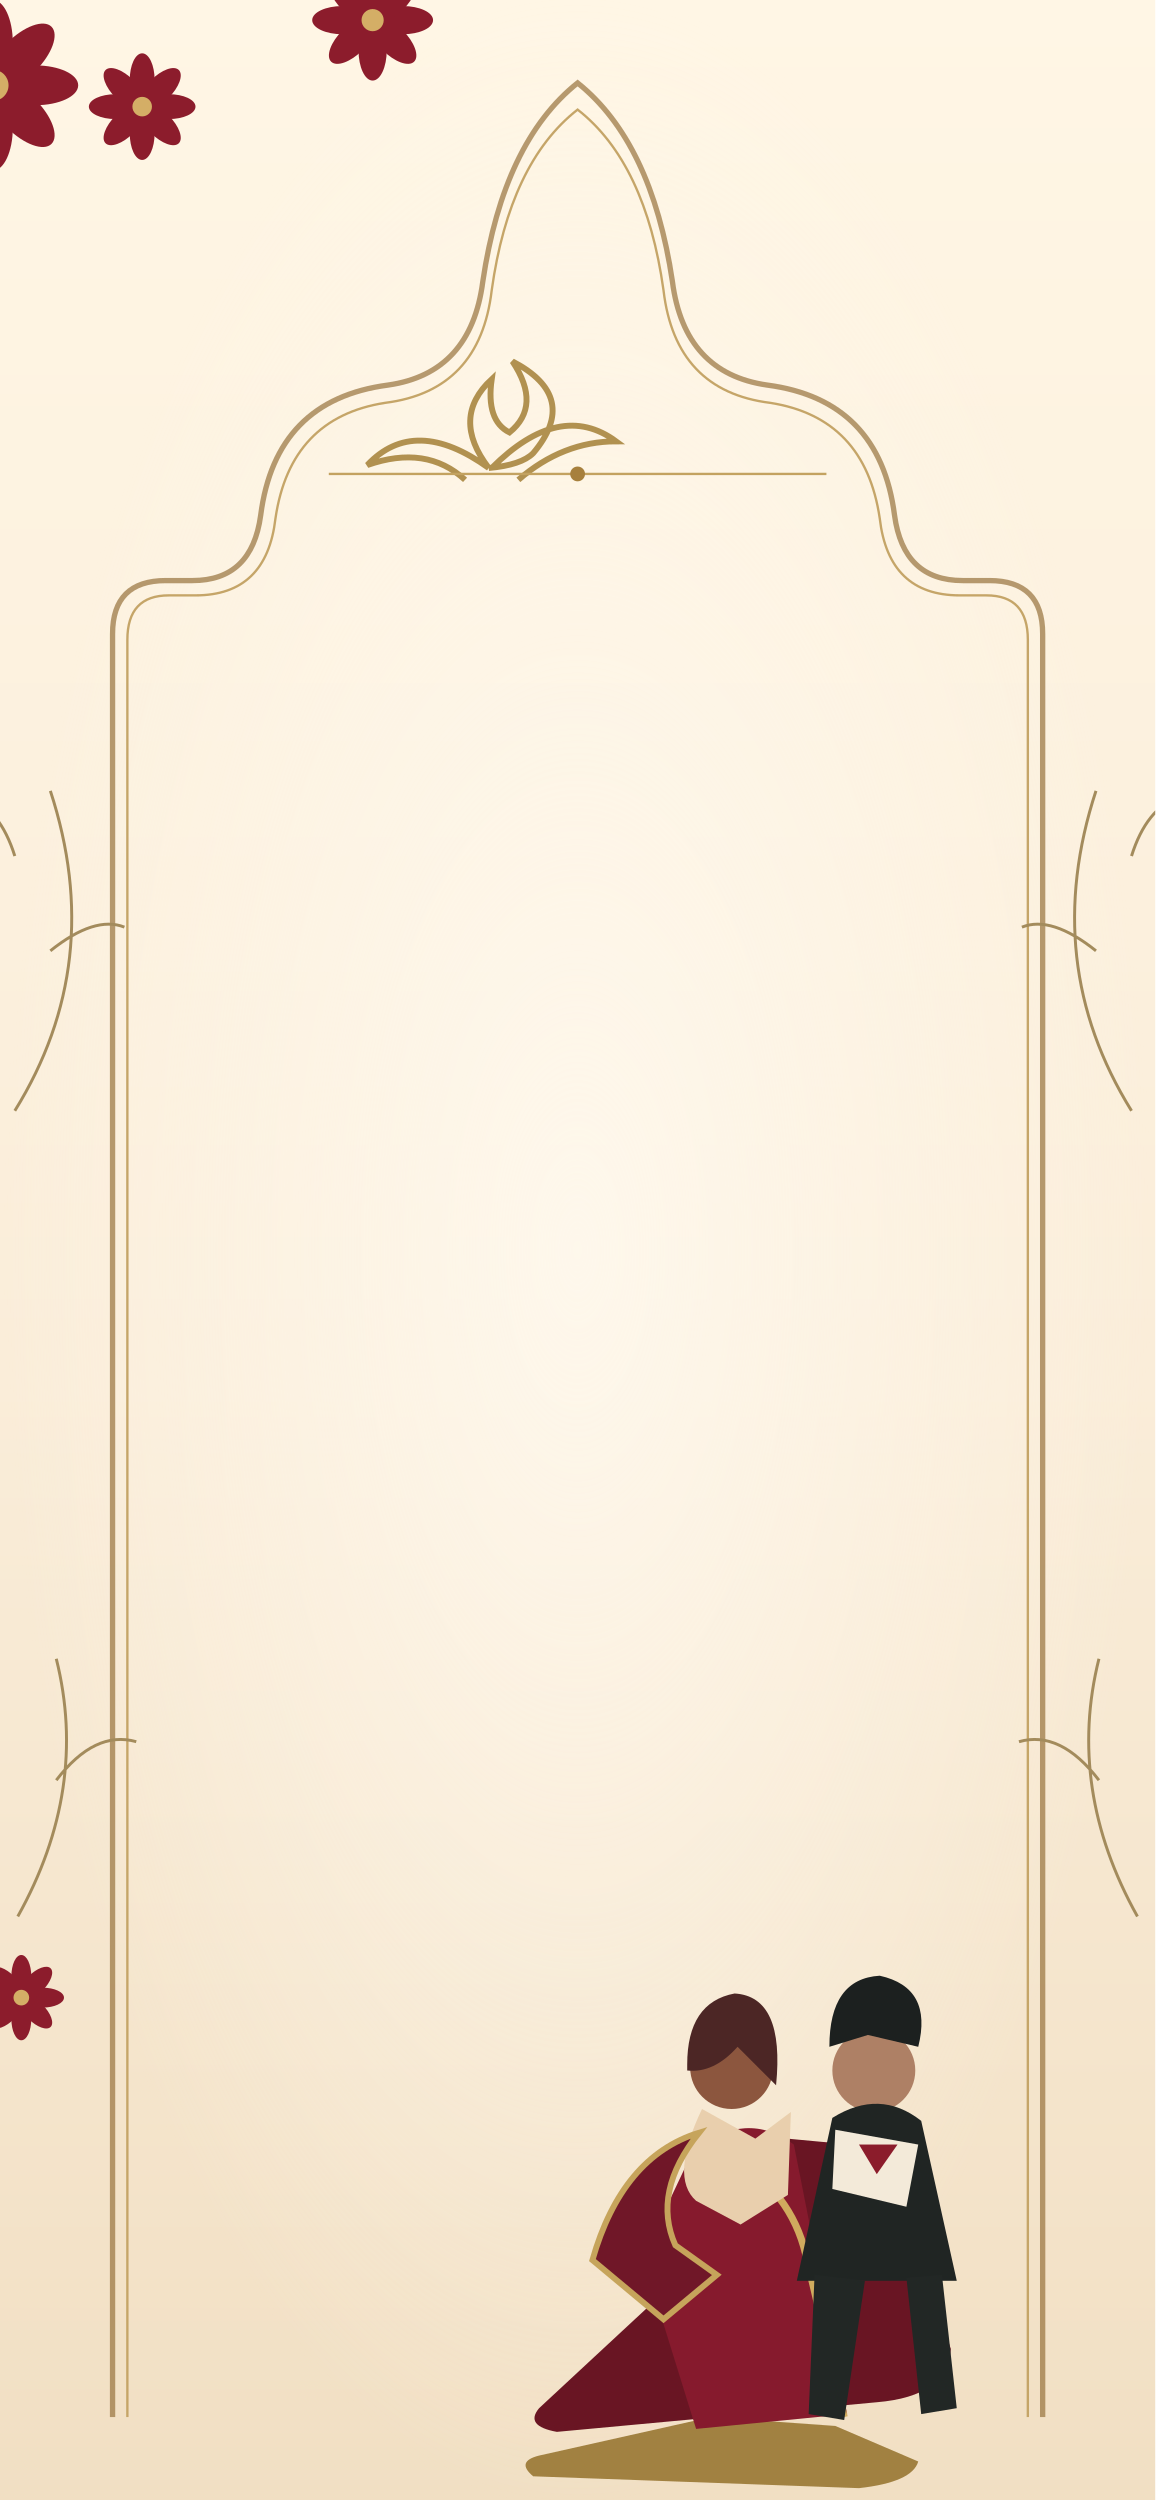
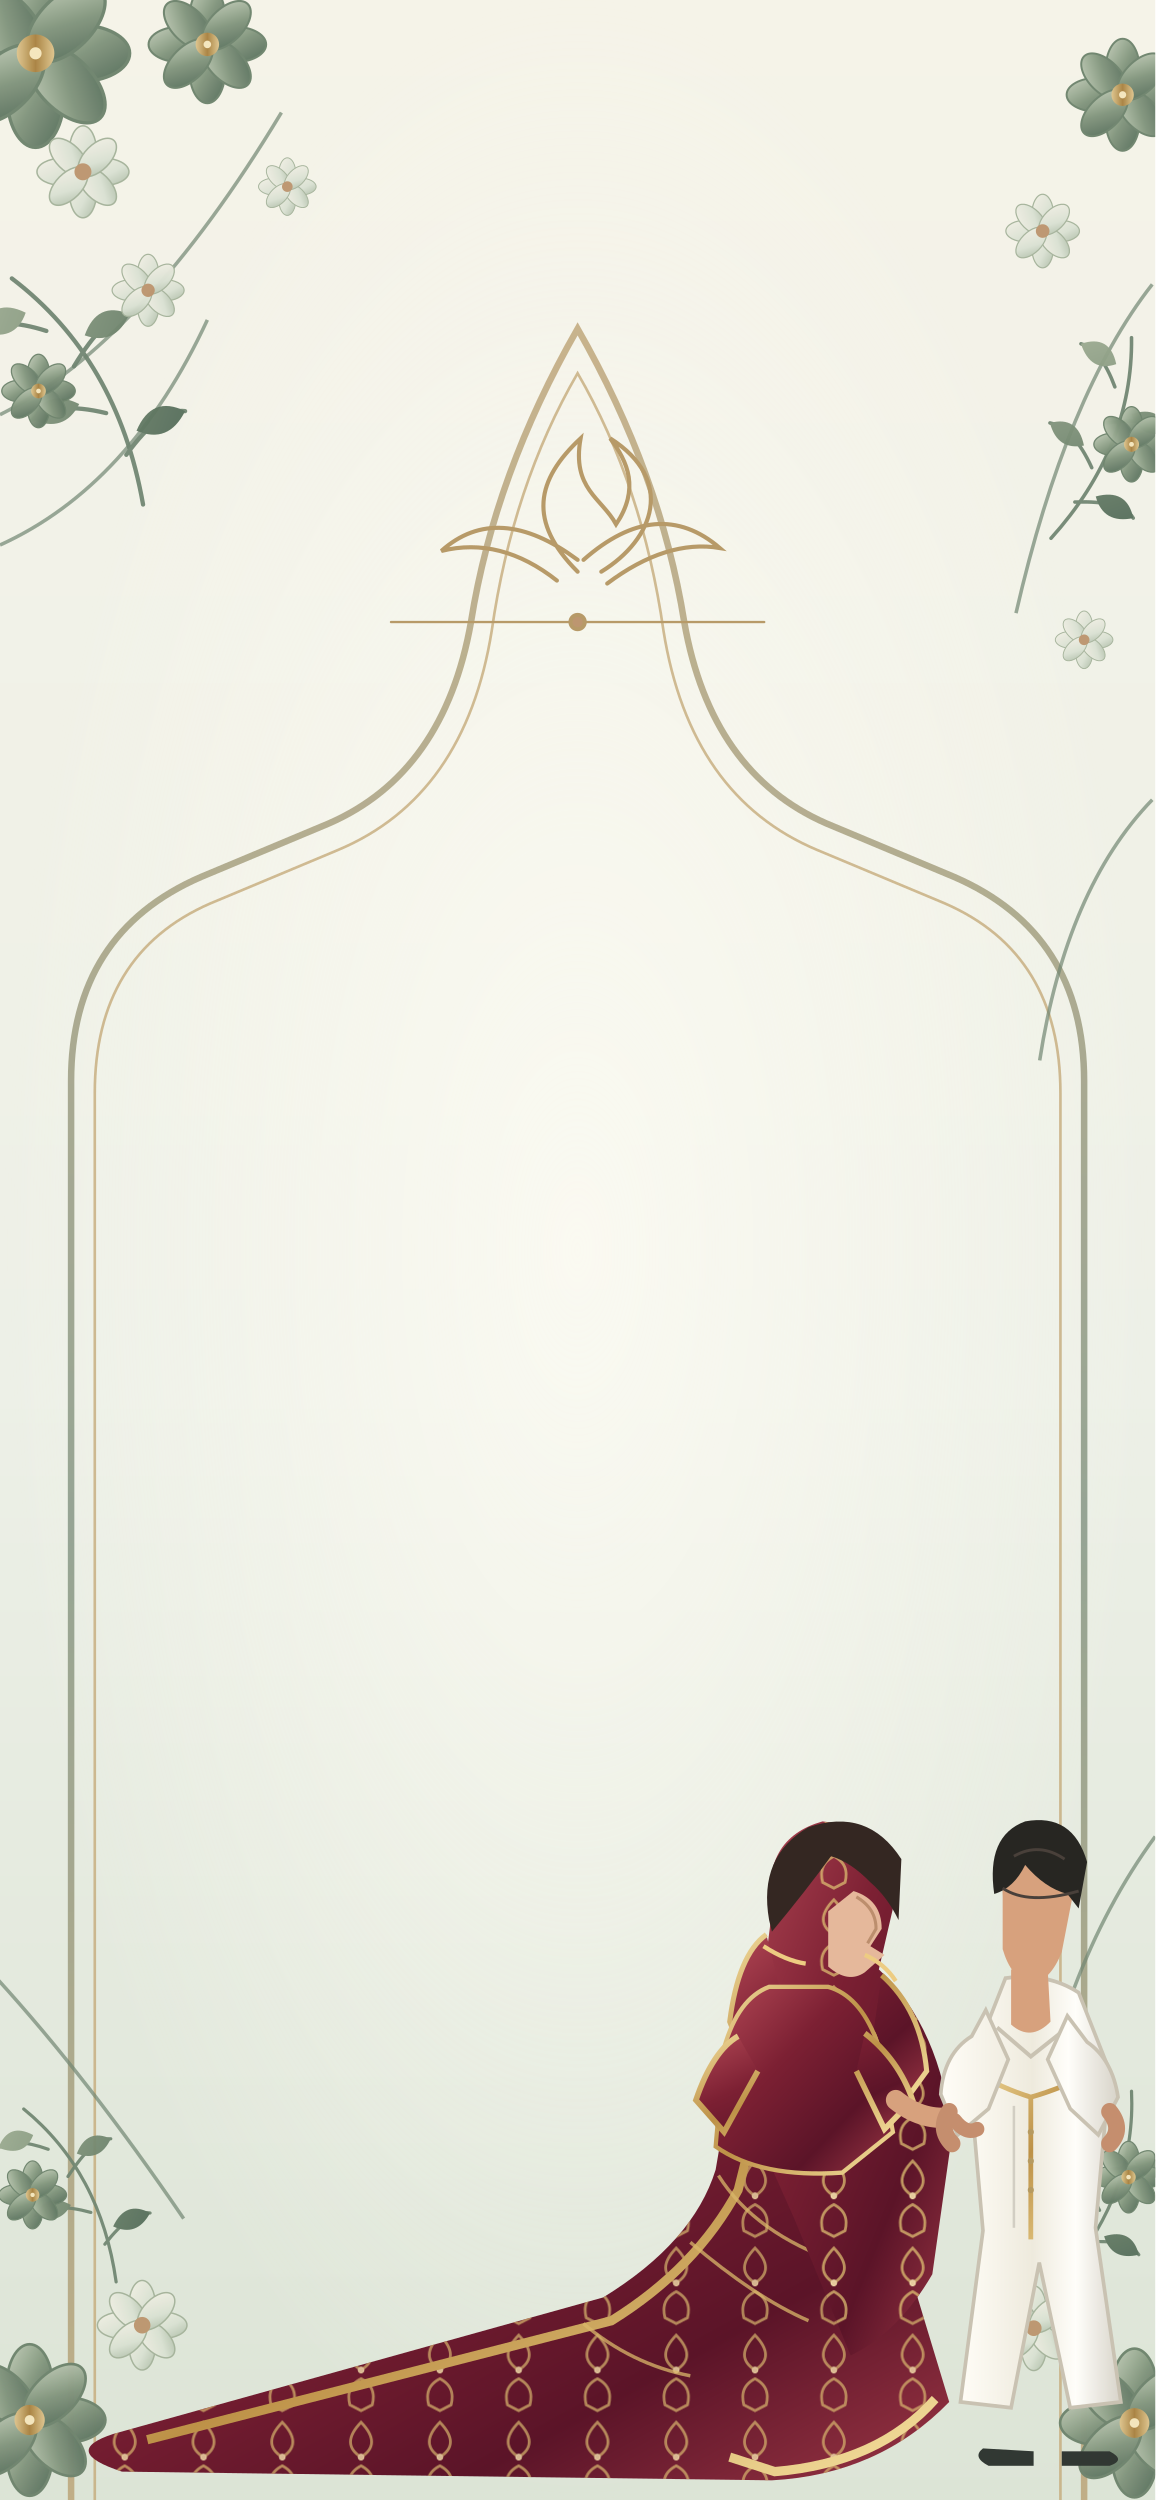
<svg xmlns="http://www.w3.org/2000/svg" viewBox="0 0 390 844" preserveAspectRatio="xMidYMid slice">
  <defs>
    <linearGradient id="paper" x2="0" y2="1">
-       <stop stop-color="#fff6e5" />
-       <stop offset=".55" stop-color="#faedd9" />
-       <stop offset="1" stop-color="#f1dfc3" />
+       <stop stop-color="#f5f3e8" />
+       <stop offset=".55" stop-color="#edf0e7" />
+       <stop offset="1" stop-color="#dce4d6" />
    </linearGradient>
-     <radialGradient id="shine">
-       <stop stop-color="#fffaf0" stop-opacity=".8" />
-       <stop offset="1" stop-color="#fffaf0" stop-opacity="0" />
+     <radialGradient id="glow">
+       <stop stop-color="#fffdf5" stop-opacity=".72" />
+       <stop offset="1" stop-color="#fffdf5" stop-opacity="0" />
    </radialGradient>
-     <g id="blossom">
-       <g fill="#8c1c2c">
-         <ellipse cy="-6" ry="6" rx="2.8" />
-         <ellipse cy="6" ry="6" rx="2.8" />
-         <ellipse cx="-6" rx="6" ry="2.8" />
-         <ellipse cx="6" rx="6" ry="2.8" />
-         <ellipse cx="-4" cy="-4" ry="6" rx="2.8" transform="rotate(-45 -4 -4)" />
-         <ellipse cx="4" cy="4" ry="6" rx="2.8" transform="rotate(-45 4 4)" />
-         <ellipse cx="-4" cy="4" ry="6" rx="2.8" transform="rotate(45 -4 4)" />
-         <ellipse cx="4" cy="-4" ry="6" rx="2.8" transform="rotate(45 4 -4)" />
+     <linearGradient id="archStroke" x1="0" y1="0" x2="0" y2="1">
+       <stop stop-color="#b79a68" />
+       <stop offset=".55" stop-color="#748774" />
+       <stop offset="1" stop-color="#b79a68" />
+     </linearGradient>
+     <linearGradient id="sagePetal" x1="0" y1="0" x2="1" y2="1">
+       <stop stop-color="#c5d0bb" />
+       <stop offset=".52" stop-color="#82957d" />
+       <stop offset="1" stop-color="#536b59" />
+     </linearGradient>
+     <linearGradient id="palePetal" x1="0" y1="0" x2="1" y2="1">
+       <stop stop-color="#f4f1e5" />
+       <stop offset=".6" stop-color="#d9e0d2" />
+       <stop offset="1" stop-color="#aebca7" />
+     </linearGradient>
+     <linearGradient id="leafTone" x1="0" y1="0" x2="1" y2="1">
+       <stop stop-color="#9cab90" />
+       <stop offset="1" stop-color="#526b57" />
+     </linearGradient>
+     <linearGradient id="goldLine" x1="0" y1="0" x2="1" y2="0">
+       <stop stop-color="#dec58e" />
+       <stop offset=".5" stop-color="#a98342" />
+       <stop offset="1" stop-color="#dec58e" />
+     </linearGradient>
+     <g id="bloom">
+       <g fill="url(#sagePetal)" stroke="#6f856e" stroke-width=".55">
+         <ellipse cy="-7" ry="8.5" rx="4.7" />
+         <ellipse cy="7" ry="8.5" rx="4.7" />
+         <ellipse cx="-7" rx="8.5" ry="4.7" />
+         <ellipse cx="7" rx="8.5" ry="4.7" />
+         <ellipse cx="-5" cy="-5" rx="4.4" ry="8" transform="rotate(-45 -5 -5)" />
+         <ellipse cx="5" cy="5" rx="4.4" ry="8" transform="rotate(-45 5 5)" />
+         <ellipse cx="-5" cy="5" rx="4.4" ry="8" transform="rotate(45 -5 5)" />
+         <ellipse cx="5" cy="-5" rx="4.4" ry="8" transform="rotate(45 5 -5)" />
      </g>
-       <circle r="2.2" fill="#d4ae66" />
+       <circle r="3.1" fill="url(#goldLine)" />
+       <circle r="1" fill="#f4e5bd" />
    </g>
+     <g id="bloom-pale">
+       <g fill="url(#palePetal)" stroke="#a5b39b" stroke-width=".45">
+         <ellipse cy="-6" ry="7.5" rx="4" />
+         <ellipse cy="6" ry="7.5" rx="4" />
+         <ellipse cx="-6" rx="7.5" ry="4" />
+         <ellipse cx="6" rx="7.5" ry="4" />
+         <ellipse cx="-4.2" cy="-4.2" rx="3.8" ry="7" transform="rotate(-45 -4.2 -4.2)" />
+         <ellipse cx="4.2" cy="4.2" rx="3.8" ry="7" transform="rotate(-45 4.2 4.2)" />
+         <ellipse cx="-4.2" cy="4.2" rx="3.8" ry="7" transform="rotate(45 -4.2 4.2)" />
+         <ellipse cx="4.2" cy="-4.2" rx="3.8" ry="7" transform="rotate(45 4.2 -4.2)" />
+       </g>
+       <circle r="2.5" fill="#bd9670" />
+     </g>
+     <g id="sprig" fill="none" stroke="#718672" stroke-width="1.4" stroke-linecap="round">
+       <path d="M0 0Q22 37 12 84M4 20Q-8 10-16 12M8 34Q24 22 31 25M12 52Q-2 42-11 45M13 67Q29 57 36 61" />
+       <g fill="url(#leafTone)" stroke="none">
+         <path d="M-16 12q8-9 16 0-7 8-16 0Zm47 13q-8-8-16 1 8 7 16-1Zm-42 20q8-8 16 1-8 7-16-1Zm47 16q-8-9-17 0 8 8 17 0Z" />
+       </g>
+     </g>
+     <linearGradient id="bridalRuby" x1="0" y1="0" x2="1" y2="1">
+       <stop stop-color="#b34855" />
+       <stop offset=".38" stop-color="#7c2033" />
+       <stop offset=".72" stop-color="#5b1428" />
+       <stop offset="1" stop-color="#9a3544" />
+     </linearGradient>
+     <linearGradient id="bridalGold" x1="0" y1="0" x2="1" y2="1">
+       <stop stop-color="#f0d99a" />
+       <stop offset=".48" stop-color="#bd9147" />
+       <stop offset="1" stop-color="#f5df9d" />
+     </linearGradient>
+     <linearGradient id="groomIvory" x1="0" y1="0" x2="1" y2="0">
+       <stop stop-color="#fffdf7" />
+       <stop offset=".45" stop-color="#eeeadd" />
+       <stop offset=".72" stop-color="#fffefa" />
+       <stop offset="1" stop-color="#d7d3c9" />
+     </linearGradient>
+     <pattern id="bridalEmbroidery" width="28" height="30" patternUnits="userSpaceOnUse">
+       <path d="M14 2c-5 5-5 9 0 12 5-3 5-7 0-12Zm0 15c-4 2-5 5-4 9l4 2 4-2c1-4 0-7-4-9Z" fill="none" stroke="#dfbf72" stroke-width="1" opacity=".8" />
+       <circle cx="14" cy="14" r="1.2" fill="#f3dfaa" />
+     </pattern>
  </defs>
  <rect width="390" height="844" fill="url(#paper)" />
-   <rect width="390" height="844" fill="url(#shine)" />
-   <path d="M38 816V214q0-18 18-18h9q20 0 23-22 5-39 43-44 28-4 32-35 7-47 32-67 25 20 32 67 4 31 32 35 38 5 43 44 3 22 23 22h9q18 0 18 18v602" fill="none" stroke="#97723c" stroke-width="1.8" opacity=".7" />
-   <path d="M43 816V216q0-15 14-15h9q24 0 27-26 5-34 37-39 32-4 36-38 6-43 29-61 23 18 29 61 4 34 36 38 32 5 37 39 3 26 27 26h9q14 0 14 15v600" fill="none" stroke="#c5a568" stroke-width=".8" />
-   <path d="M165 158q-13-17 1-30-2 14 6 18 11-9 1-24 23 12 7 31-4 4-15 5m0 0q-25-18-41-1 20-7 33 5m9-4q23-23 42-9-18 0-33 13" fill="none" stroke="#b19150" stroke-width="2" />
-   <path d="M111 160h168M158 160h73" stroke="#c3a260" stroke-width=".8" />
-   <circle cx="195" cy="160" r="2.5" fill="#a7803d" />
-   <g fill="none" stroke="#a38b5c" stroke-width="1">
-     <path d="M5 375q31-50 12-108m0 54q15-12 25-8m-37-24q-5-16-16-20M382 375q-31-50-12-108m0 54q-15-12-25-8m37-24q5-16 16-20M6 647q24-43 13-87m0 41q13-17 27-13M384 647q-24-43-13-87m0 41q-13-17-27-13" />
+   <rect width="390" height="844" fill="url(#glow)" />
+   <path d="M24 844V365Q24 315 68 296L111 278Q150 261 159 210Q167 160 195 111Q223 160 231 210Q240 261 279 278L322 296Q366 315 366 365V844" fill="none" stroke="url(#archStroke)" stroke-width="2.2" opacity=".72" />
+   <path d="M32 844V369Q32 322 71 305L114 287Q157 269 166 213Q173 164 195 126Q217 164 224 213Q233 269 276 287L319 305Q358 322 358 369V844" fill="none" stroke="#c4a978" stroke-width=".9" opacity=".78" />
+   <g fill="none" stroke="#b79a68" stroke-width="1.4" stroke-linecap="round">
+     <path d="M195 193c-17-17-14-31 1-45-3 17 7 20 12 29 8-12 4-21-2-29 22 14 15 34-3 45M195 189q-27-20-46-3 20-5 39 10m9-7q25-22 46-4-18-3-38 12" />
+     <path d="M132 210h126M174 210h42" stroke-width=".8" />
+     <circle cx="195" cy="210" r="2.4" fill="#bd9670" />
  </g>
-   <g>
-     <use href="#blossom" x="-1" y="12" transform="scale(2.4)" />
-     <use href="#blossom" x="32" y="24" transform="scale(1.5)" />
-     <use href="#blossom" x="74" y="4" transform="scale(1.7)" />
-     <use href="#blossom" x="389" y="14" transform="scale(2.5)" />
-     <use href="#blossom" x="356" y="35" transform="scale(1.7)" />
-     <use href="#blossom" x="315" y="4" transform="scale(1.6)" />
-     <use href="#blossom" x="3" y="778" transform="scale(3.4)" />
-     <use href="#blossom" x="47" y="824" transform="scale(2.5)" />
-     <use href="#blossom" x="94" y="793" transform="scale(1.7)" />
-     <use href="#blossom" x="388" y="783" transform="scale(3.4)" />
-     <use href="#blossom" x="341" y="828" transform="scale(2.4)" />
-     <use href="#blossom" x="294" y="793" transform="scale(1.7)" />
-     <use href="#blossom" x="6" y="562" transform="scale(1.2)" />
-     <use href="#blossom" x="385" y="559" transform="scale(1.2)" />
+   <g fill="none" stroke="#718672" stroke-width="1.2" opacity=".7">
+     <path d="M0 140Q48 116 95 38M0 184Q44 164 70 108M389 96Q360 133 343 207M389 270Q360 300 351 358M-1 668Q30 702 62 749M390 620Q357 665 346 736" />
  </g>
-   <g transform="translate(282 641)">
-     <path d="M-27 80q-20 9-31 53l-42 39q-5 6 6 8l108-10q24-2 25-18l-23-68z" fill="#691523" />
-     <path d="M-42 175l-58 13q-8 2-2 7l110 4q18-2 20-9l-28-12z" fill="#a18141" />
-     <path d="M-48 85q18-14 34-2l18 91-51 5-18-58z" fill="#861a2d" />
-     <path d="M-35 87q20 12 25 33l13 55" fill="none" stroke="#d0ab5e" stroke-width="2.4" />
-     <circle cx="-35" cy="57" r="14" fill="#8c563e" />
-     <path d="M-50 56q0-21 16-24 17 1 14 31l-13-13q-8 9-17 8z" fill="#4c2625" />
-     <path d="M-45 71q-11 23-2 31l15 8 16-10 1-28-12 9z" fill="#e9cfad" />
-     <path d="M-46 79q-16 20-8 38l14 10-18 15-24-20q10-35 36-43z" fill="#701728" stroke="#c6a45b" stroke-width="2" />
-     <circle cx="13" cy="58" r="14" fill="#ae8065" />
-     <path d="M-2 50q0-23 17-24 18 4 13 24l-17-4z" fill="#1c201f" />
-     <path d="M-1 74q16-10 30 1l12 54-54 0z" fill="#202523" />
-     <path d="M0 78l28 5-4 21-25-6z" fill="#f3ead9" />
-     <path d="M8 83h13l-7 10z" fill="#8b1c2b" />
-     <path d="M-7 127l-2 47 12 2 7-47m14-1 5 46 12-2-5-45" fill="#222725" />
+   <g opacity=".94">
+     <use href="#sprig" transform="translate(4 94) rotate(-22) scale(1.04)" />
+     <use href="#sprig" transform="translate(382 114) rotate(30) scale(.86)" />
+     <use href="#sprig" transform="translate(8 712) rotate(-20) scale(.78)" />
+     <use href="#sprig" transform="translate(382 706) rotate(28) scale(.78)" />
+   </g>
+   <g opacity=".98">
+     <use href="#bloom" transform="translate(12 18) scale(2.05)" />
+     <use href="#bloom-pale" transform="translate(28 58) scale(1.15)" />
+     <use href="#bloom" transform="translate(70 15) scale(1.28)" />
+     <use href="#bloom-pale" transform="translate(50 98) scale(.9)" />
+     <use href="#bloom" transform="translate(13 132) scale(.8)" />
+     <use href="#bloom-pale" transform="translate(97 63) scale(.72)" />
+     <use href="#bloom" transform="translate(379 32) scale(1.22)" />
+     <use href="#bloom-pale" transform="translate(352 78) scale(.92)" />
+     <use href="#bloom" transform="translate(382 150) scale(.82)" />
+     <use href="#bloom-pale" transform="translate(366 216) scale(.72)" />
+     <use href="#bloom" transform="translate(10 817) scale(1.65)" />
+     <use href="#bloom-pale" transform="translate(48 785) scale(1.12)" />
+     <use href="#bloom" transform="translate(383 818) scale(1.62)" />
+     <use href="#bloom-pale" transform="translate(349 786) scale(1.06)" />
+     <use href="#bloom" transform="translate(11 741) scale(.74)" />
+     <use href="#bloom" transform="translate(381 735) scale(.78)" />
+   </g>
+   <g transform="translate(215 610) scale(.95 .98)">
+     <path d="M61 68Q42 68 34 91L28 125Q20 150-12 169L-186 216Q-205 222-183 229L48 232Q86 230 111 205L96 157L91 94Q84 72 61 68Z" fill="url(#bridalRuby)" />
+     <path d="M61 68Q42 68 34 91L28 125Q20 150-12 169L-186 216Q-205 222-183 229L48 232Q86 230 111 205L96 157L91 94Q84 72 61 68Z" fill="url(#bridalEmbroidery)" opacity=".8" />
+     <path d="M63 73Q47 80 44 101L36 132Q21 159-9 177L-174 218M33 224L49 229Q86 226 106 204" fill="none" stroke="url(#bridalGold)" stroke-width="3.2" />
+     <path d="M29 127Q42 147 72 157M19 150Q42 169 61 177M-19 178Q-2 192 19 196" fill="none" stroke="#d9b76a" stroke-width="1.2" opacity=".75" />
+     <path d="M48 36Q44 11 66 5Q91 8 91 35L86 56Q108 76 112 113L105 161Q93 181 76 189L56 142L39 105Q31 79 45 59Z" fill="url(#bridalRuby)" />
+     <path d="M48 36Q44 11 66 5Q91 8 91 35L86 56Q108 76 112 113L105 161Q93 181 76 189L56 142L39 105Q31 79 45 59Z" fill="url(#bridalEmbroidery)" opacity=".9" />
+     <path d="M77 29Q87 32 87 42L83 48L88 51L81 57Q75 61 68 55L68 36Z" fill="#e5b89b" />
+     <path d="M47 39Q43 17 61 7Q82 0 94 18L93 39Q89 31 83 26Q76 19 69 17Q60 29 48 43Z" fill="#342722" />
+     <path d="M78 31Q85 35 85 42L82 47" fill="none" stroke="#bc8e6d" stroke-width="1.1" />
+     <path d="M46 44Q36 51 33 74L40 91Q47 84 52 67M87 58Q101 70 103 91L94 103L84 78" fill="url(#bridalRuby)" stroke="url(#bridalGold)" stroke-width="1.8" />
+     <path d="M45 48Q53 53 60 54M81 51Q88 54 92 60" fill="none" stroke="#edcc82" stroke-width="1.5" />
+     <path d="M47 62Q36 66 31 83L28 117Q44 128 73 126L91 112L85 80Q79 65 68 62Z" fill="url(#bridalRuby)" stroke="url(#bridalGold)" stroke-width="1.5" />
+     <path d="M36 79Q27 84 21 101L31 112L43 91M81 78Q93 87 98 101L88 111L78 91" fill="url(#bridalRuby)" stroke="url(#bridalGold)" stroke-width="2" />
+     <path d="M92 101Q101 108 111 107L117 103" fill="none" stroke="#d7a17d" stroke-width="7" stroke-linecap="round" />
+     <path d="M131 59Q146 57 157 64L168 91L163 145L172 205L154 207L143 157L133 207L115 205L123 146L118 91Z" fill="url(#groomIvory)" stroke="#c9c2b2" stroke-width="1.3" />
+     <path d="M119 91Q130 97 140 100Q151 97 163 91M140 100V149" fill="none" stroke="url(#bridalGold)" stroke-width="1.7" />
+     <path d="M128 76L140 86L153 76" fill="none" stroke="#c9c2b2" stroke-width="1.4" />
+     <path d="M134 103V145" stroke="#d2cec3" stroke-width=".9" />
+     <g fill="#b69a60">
+       <circle cx="140" cy="112" r="1.1" />
+       <circle cx="140" cy="122" r="1.1" />
+       <circle cx="140" cy="132" r="1.1" />
+     </g>
+     <path d="M124 70L119 79Q109 85 108 99L114 113L125 104L132 87ZM153 72L160 81Q169 87 171 100L164 113L154 104L146 87Z" fill="url(#groomIvory)" stroke="#c9c2b2" stroke-width="1.3" />
+     <path d="M111 105Q107 111 112 116M168 105Q173 111 168 116" fill="none" stroke="#c58e6e" stroke-width="6" stroke-linecap="round" />
+     <path d="M133 56V75Q140 81 147 74L146 56Z" fill="#d7a17d" />
+     <path d="M130 31Q129 12 140 9Q154 10 155 30L151 50Q147 60 140 61Q133 59 130 49Z" fill="#d7a17d" />
+     <path d="M127 30Q124 10 138 5Q155 2 160 19L157 35L153 30Q145 28 138 20Q134 28 127 30Z" fill="#272622" />
+     <path d="M130 28Q139 34 157 29M134 17Q143 12 152 18" fill="none" stroke="#49403a" stroke-width="1" />
+     <path d="M123 221Q119 224 125 227L141 227L141 222M151 222L151 227L168 227Q174 225 168 222" fill="#313833" />
+     <path d="M113 108Q117 113 121 111" fill="none" stroke="#c58e6e" stroke-width="5" stroke-linecap="round" />
  </g>
</svg>
